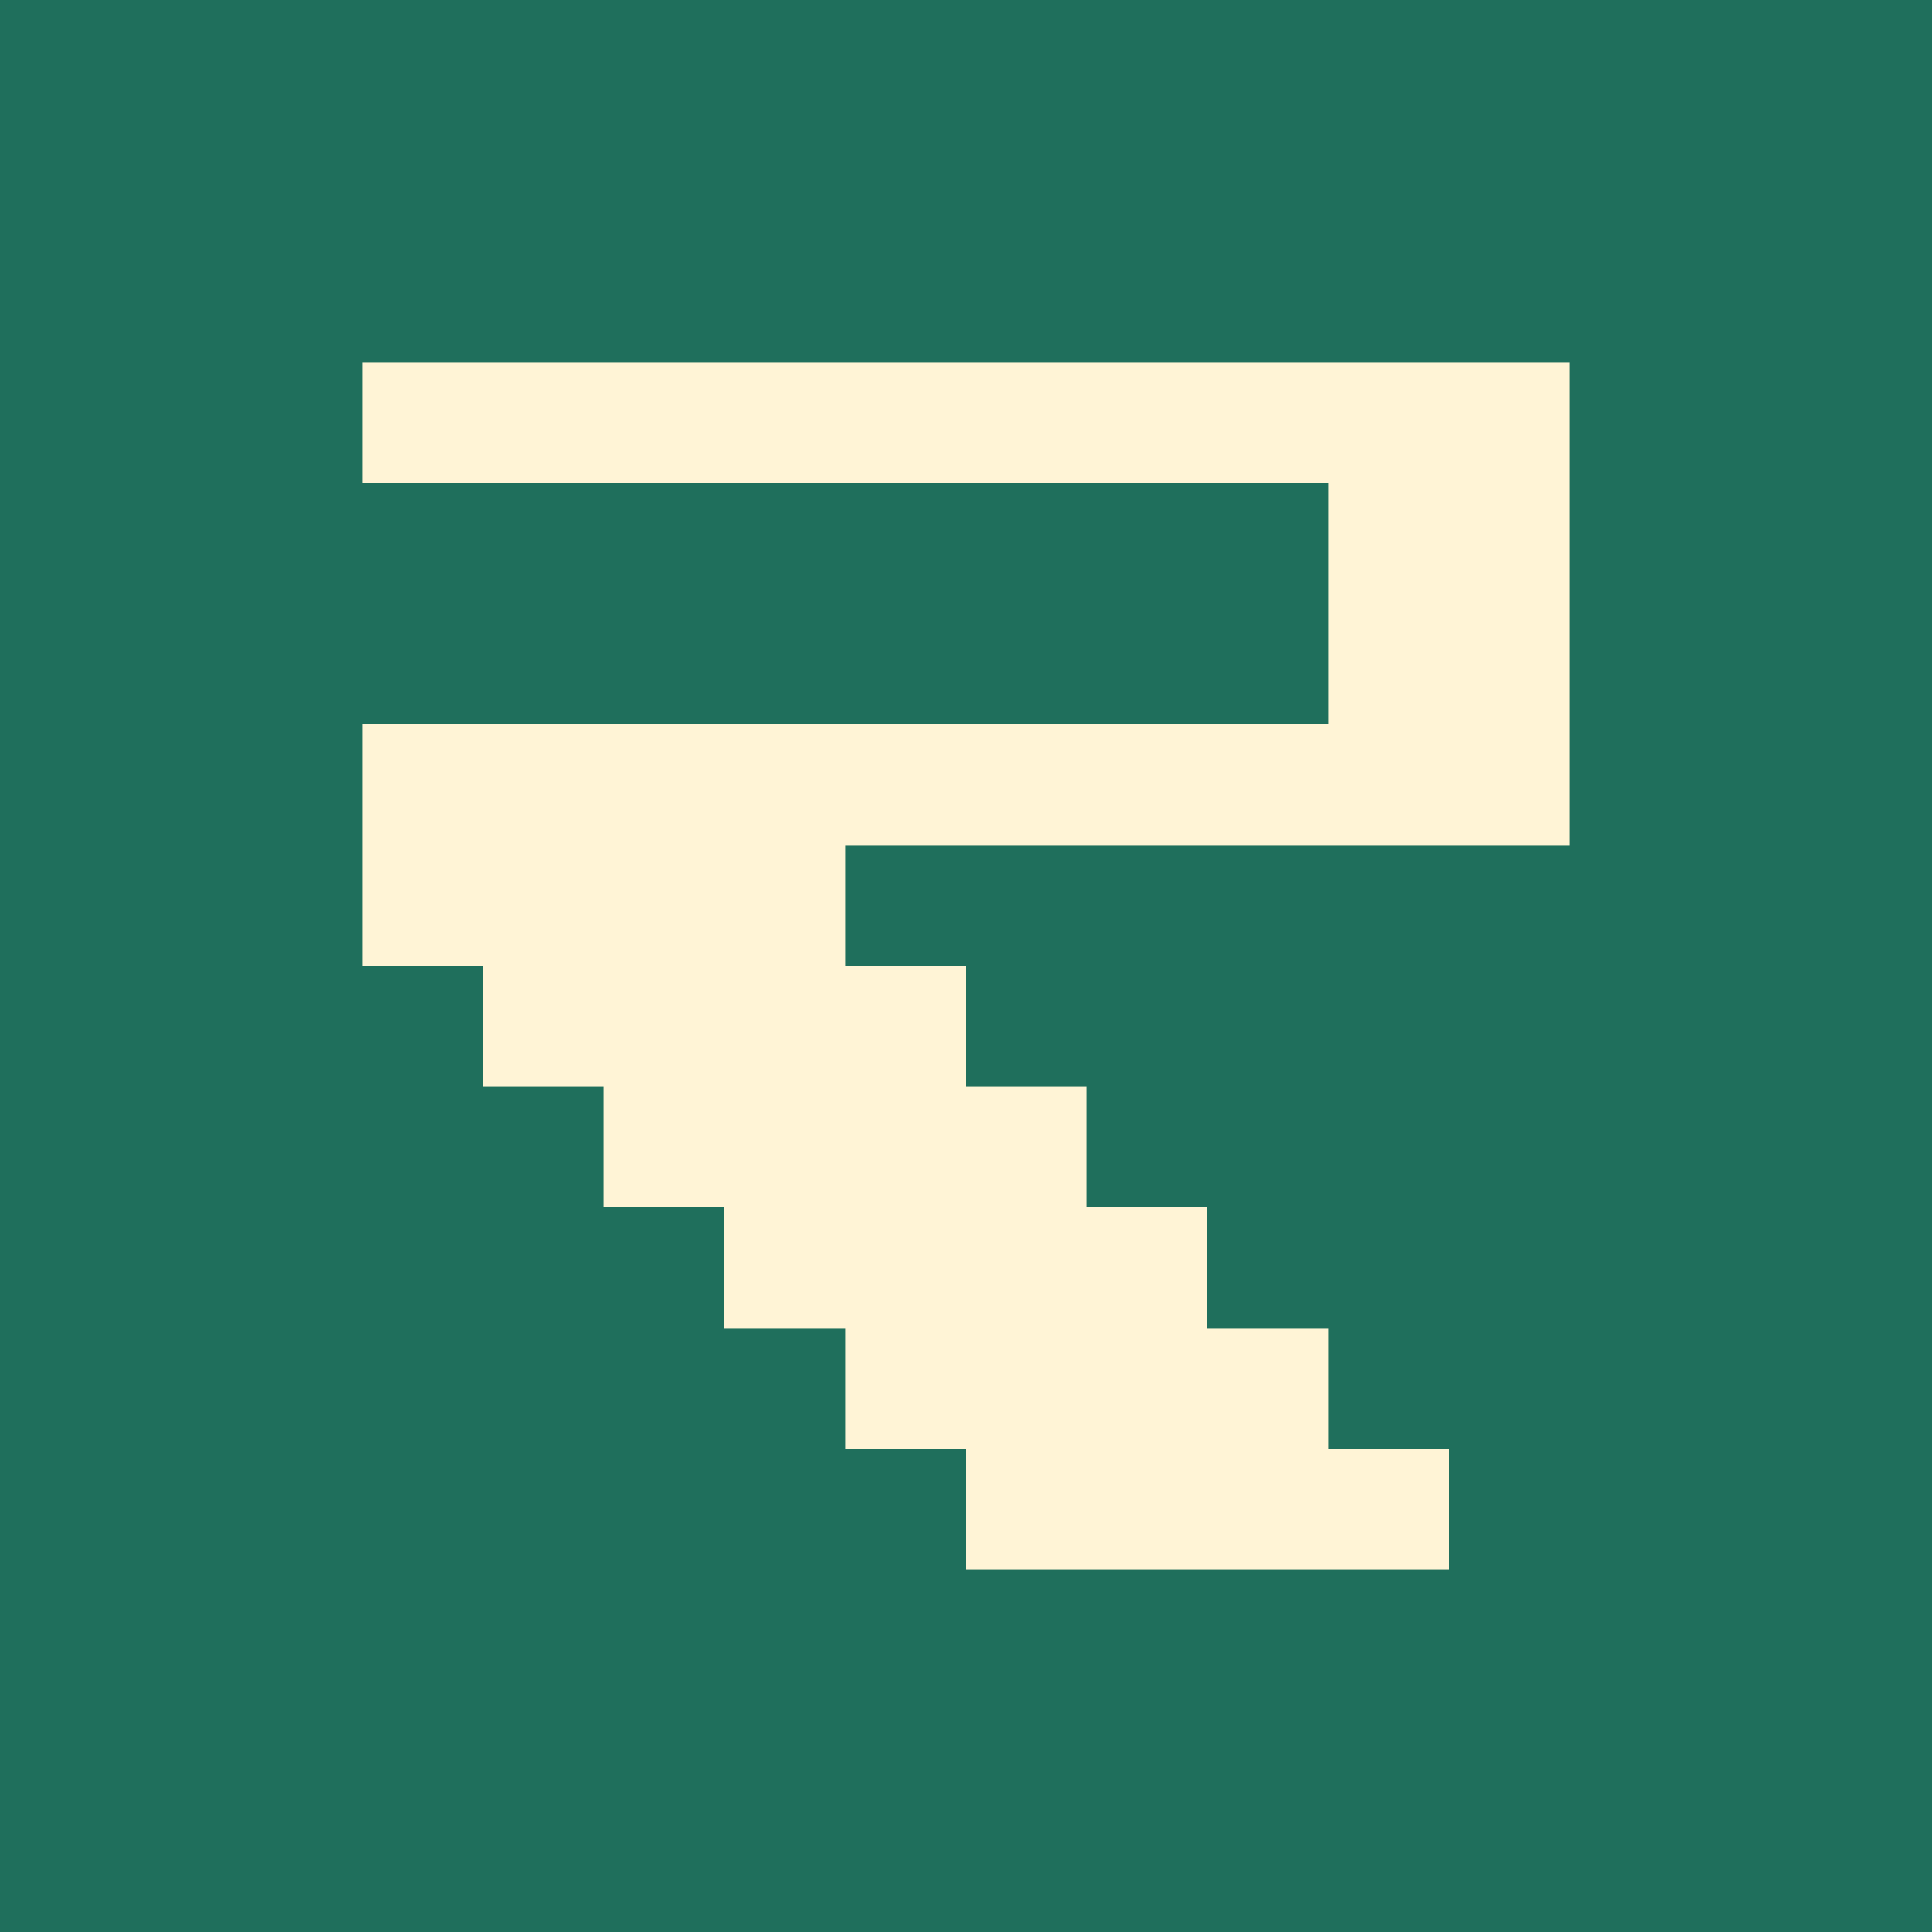
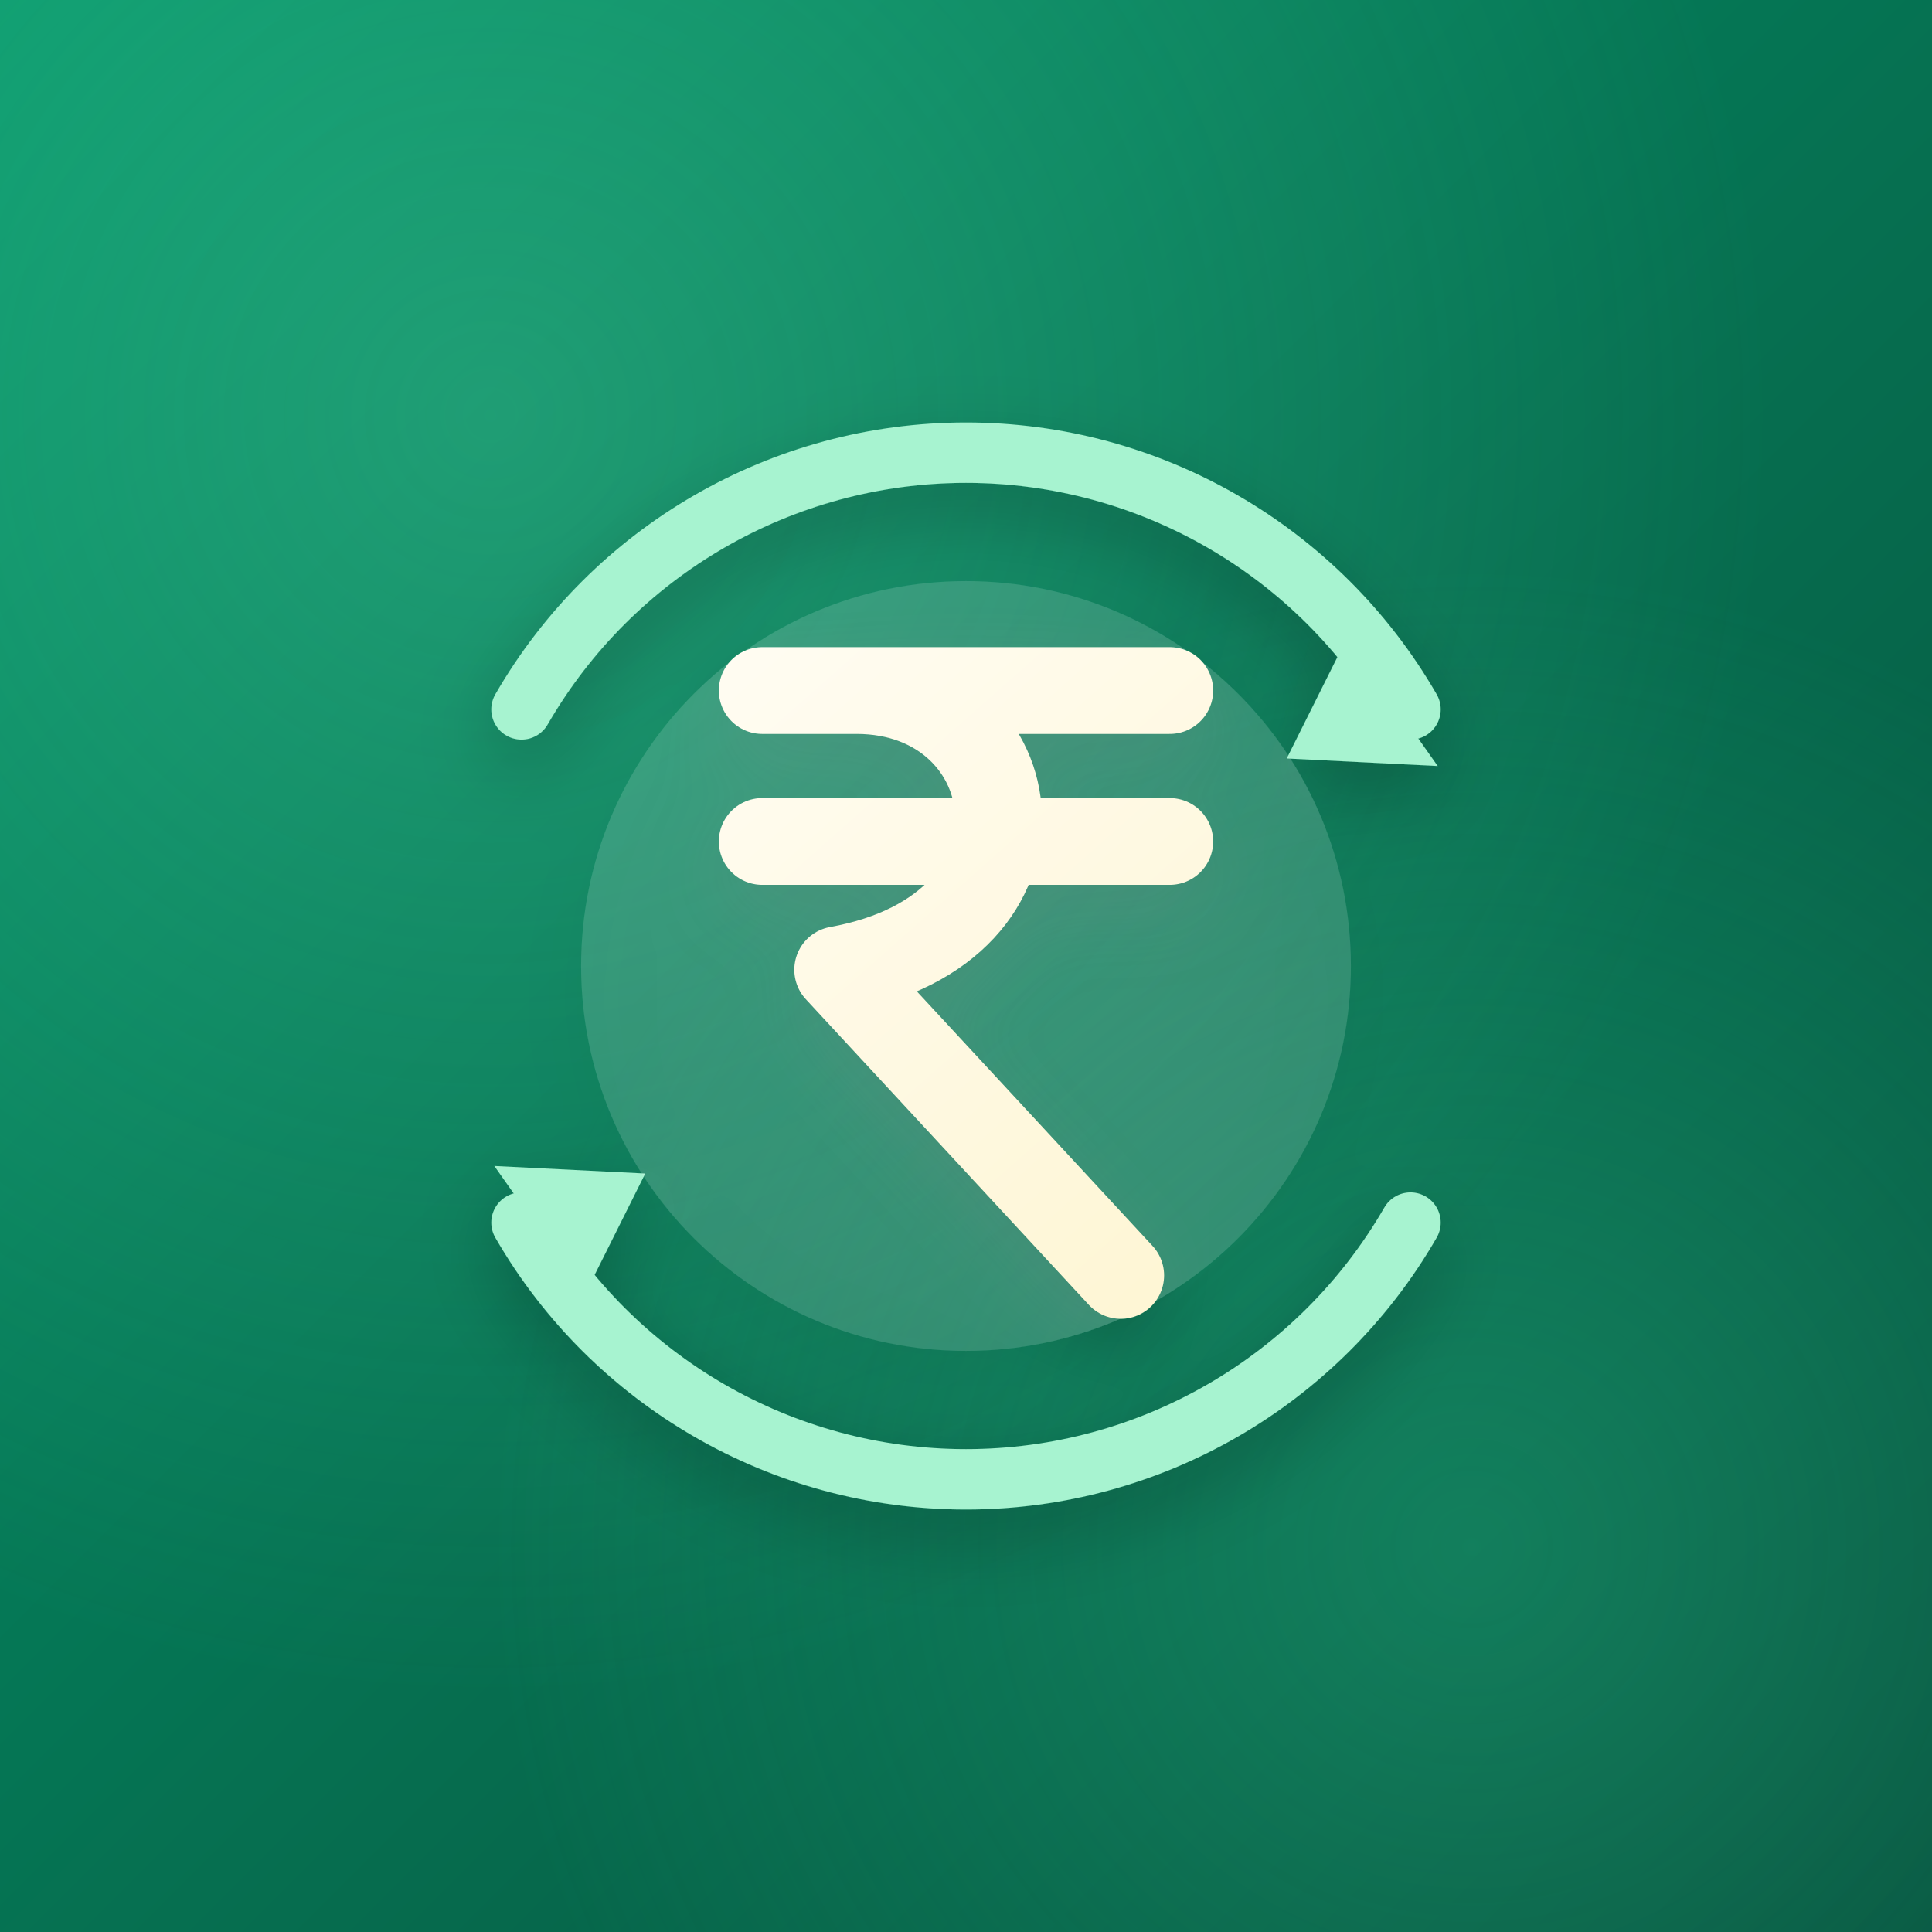
- <svg xmlns="http://www.w3.org/2000/svg" viewBox="0 0 1024 1024" width="1024" height="1024" shape-rendering="crispEdges">
-   <rect x="0" y="0" width="1024" height="1024" fill="#1F6F5C" />
-   <g fill="#FFF4D6">
-     <rect x="192" y="192" width="640" height="64" />
-     <rect x="704" y="256" width="128" height="128" />
-     <rect x="192" y="384" width="640" height="64" />
-     <rect x="192" y="448" width="256" height="64" />
-     <rect x="256" y="512" width="256" height="64" />
-     <rect x="320" y="576" width="256" height="64" />
-     <rect x="384" y="640" width="256" height="64" />
-     <rect x="448" y="704" width="256" height="64" />
-     <rect x="512" y="768" width="256" height="64" />
+ <svg xmlns="http://www.w3.org/2000/svg" viewBox="0 0 1024 1024" width="1024" height="1024">
+   <defs>
+     <linearGradient id="bgGrad" x1="0" y1="0" x2="1024" y2="1024" gradientUnits="userSpaceOnUse">
+       <stop offset="0%" stop-color="#059669" />
+       <stop offset="100%" stop-color="#064E3B" />
+     </linearGradient>
+     <radialGradient id="topGlow" cx="260" cy="220" r="680" gradientUnits="userSpaceOnUse">
+       <stop offset="0%" stop-color="#6EE7B7" stop-opacity="0.25" />
+       <stop offset="100%" stop-color="#6EE7B7" stop-opacity="0" />
+     </radialGradient>
+     <radialGradient id="botGlow" cx="780" cy="820" r="520" gradientUnits="userSpaceOnUse">
+       <stop offset="0%" stop-color="#34D399" stop-opacity="0.28" />
+       <stop offset="100%" stop-color="#34D399" stop-opacity="0" />
+     </radialGradient>
+     <filter id="sh" x="-20%" y="-20%" width="140%" height="140%">
+       <feDropShadow dx="0" dy="16" stdDeviation="20" flood-color="#000000" flood-opacity="0.22" />
+     </filter>
+     <linearGradient id="fg" x1="256" y1="220" x2="768" y2="800" gradientUnits="userSpaceOnUse">
+       <stop offset="0%" stop-color="#FFFFFF" />
+       <stop offset="100%" stop-color="#FEF3C7" />
+     </linearGradient>
+   </defs>
+   <rect width="1024" height="1024" fill="url(#bgGrad)" />
+   <rect width="1024" height="1024" fill="url(#topGlow)" />
+   <rect width="1024" height="1024" fill="url(#botGlow)" />
+   <g filter="url(#sh)">
+     <path d="M 276.4 376.0 A 272.0 272.0 0 0 1 747.6 376.0" fill="none" stroke="#A7F3D0" stroke-width="32" stroke-linecap="round" />
+     <path d="M 714 338 L 762 406 L 682 402 Z" fill="#A7F3D0" />
+     <path d="M 747.6 648.0 A 272.0 272.0 0 0 1 276.4 648.0" fill="none" stroke="#A7F3D0" stroke-width="32" stroke-linecap="round" />
+     <path d="M 310 686 L 262 618 L 342 622 Z" fill="#A7F3D0" />
+     <circle cx="512" cy="512" r="204" fill="#FFFFFF" fill-opacity="0.14" />
+     <path d="M 404 366 H 620 M 404 446 H 620 M 454 366 C 546 366 566 492 444 514 L 594 676" fill="none" stroke="url(#fg)" stroke-width="46" stroke-linecap="round" stroke-linejoin="round" />
  </g>
</svg>
